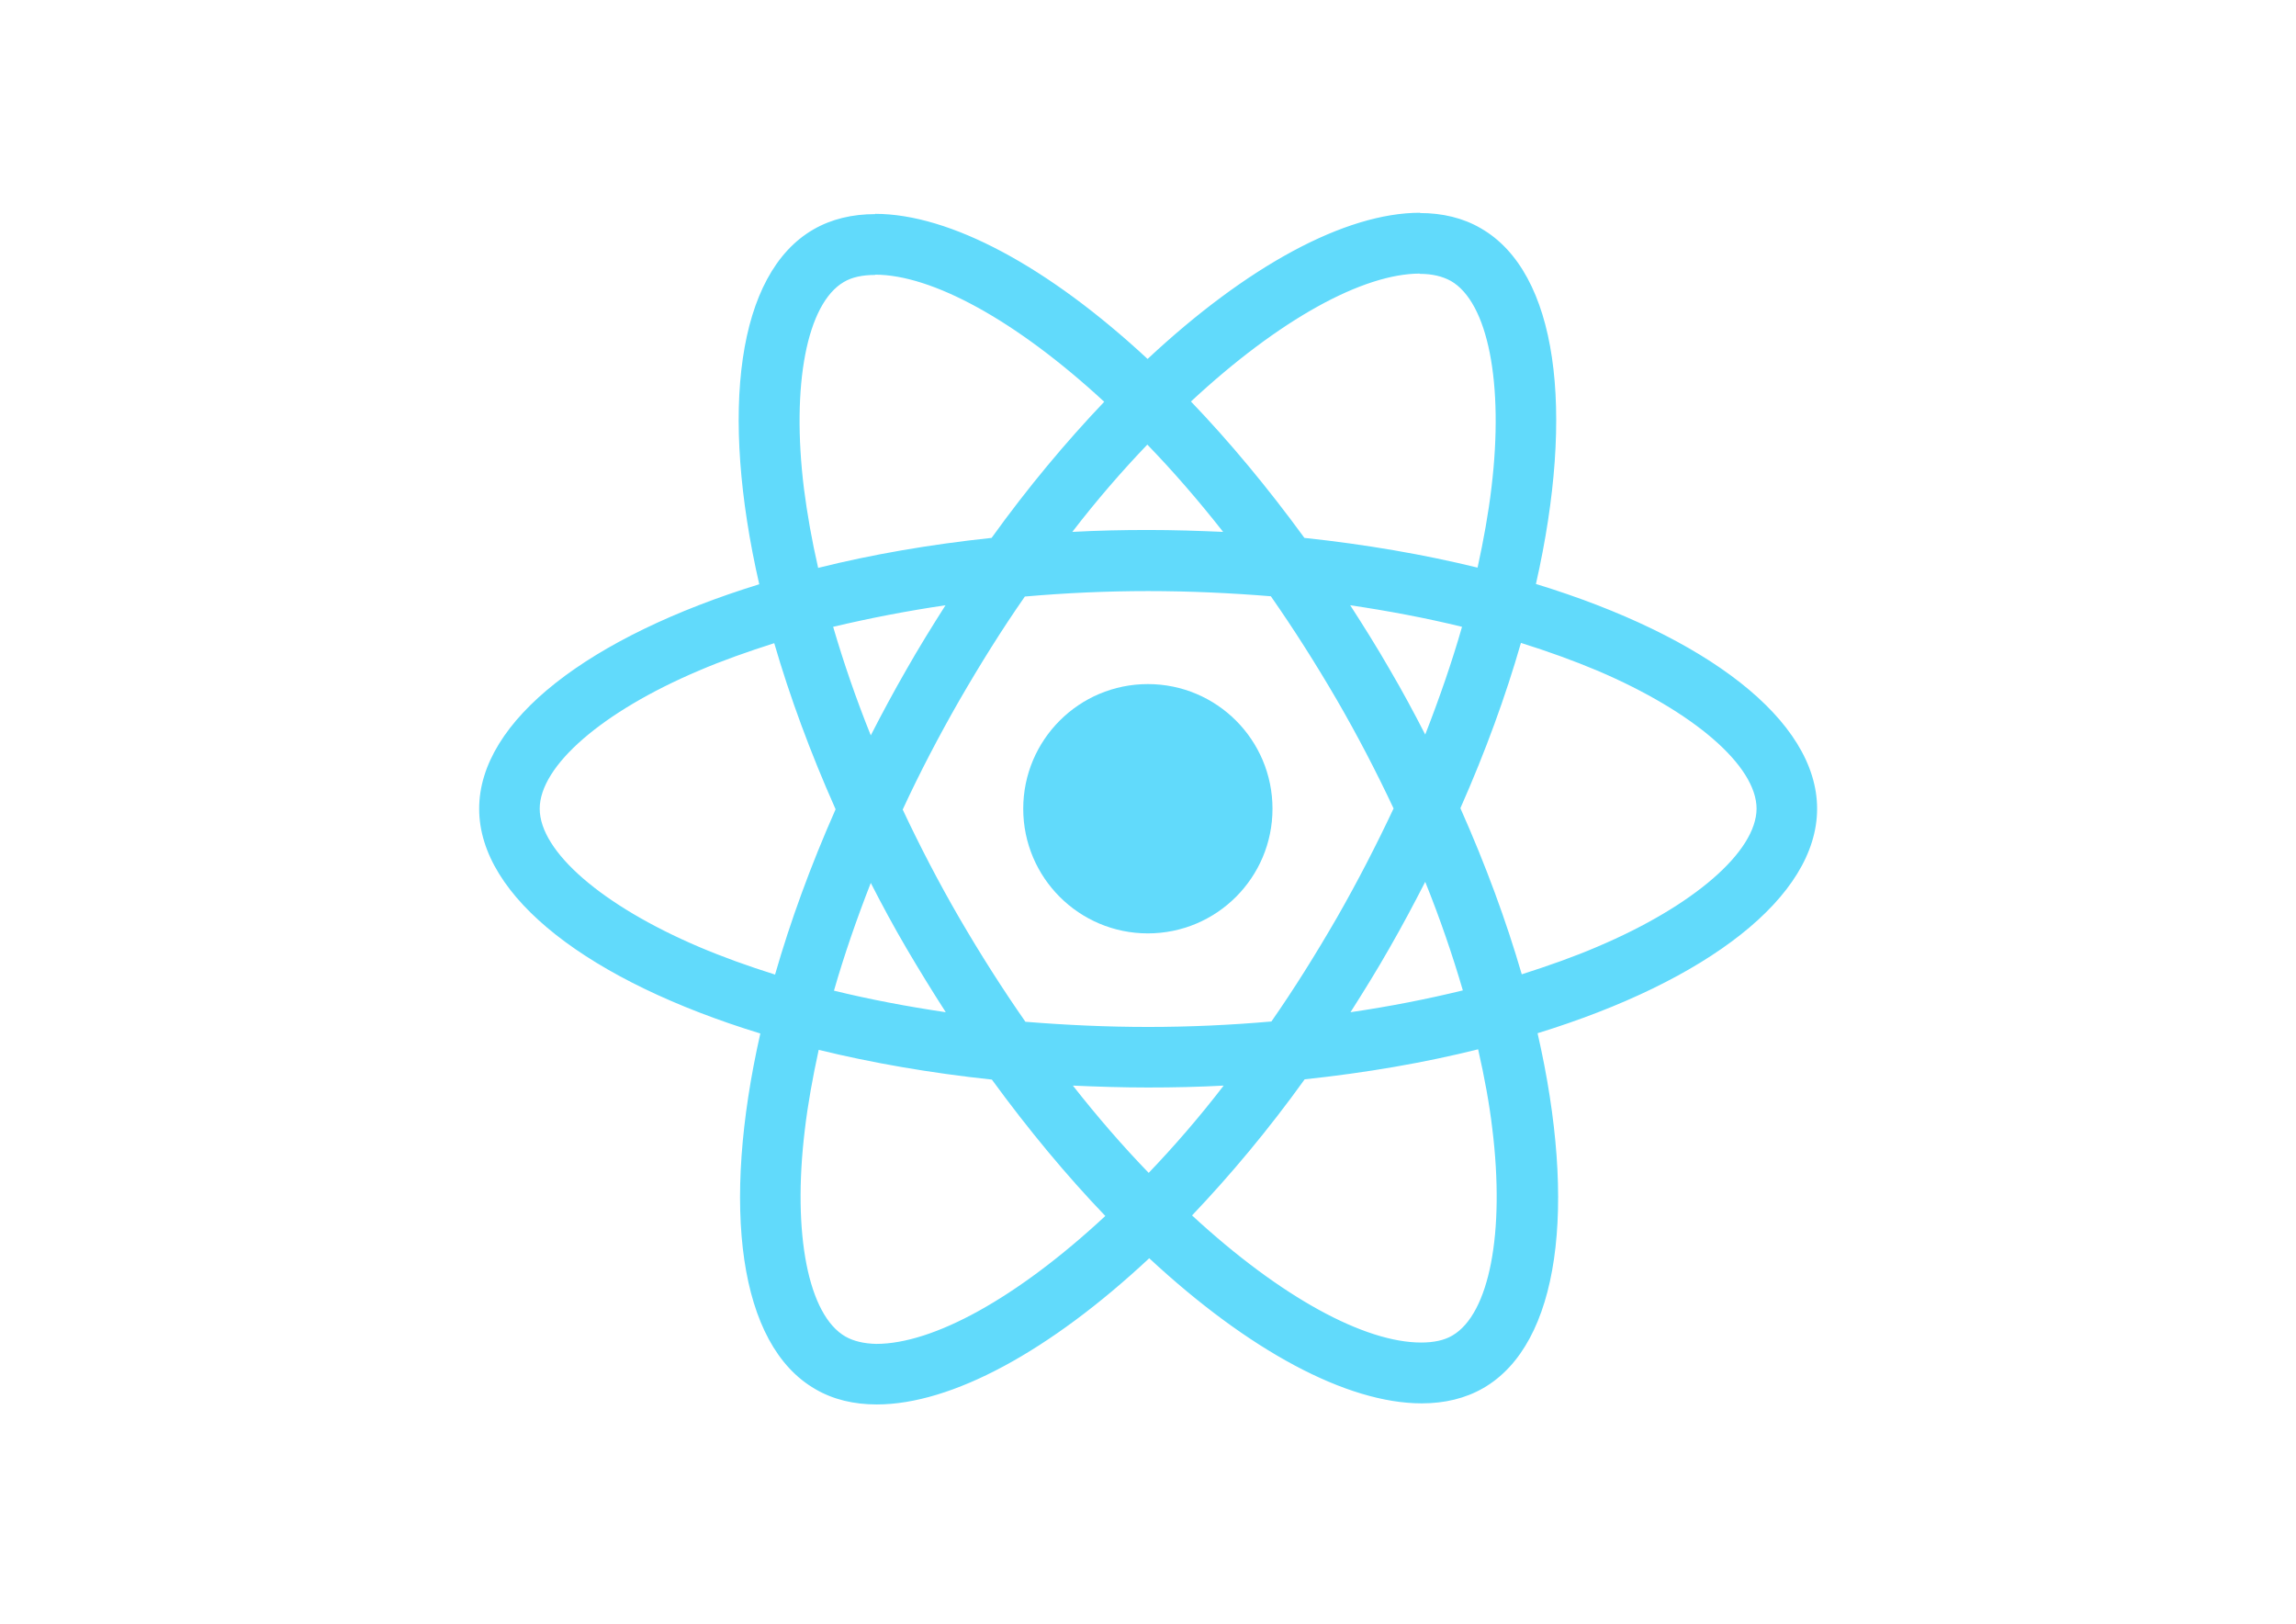
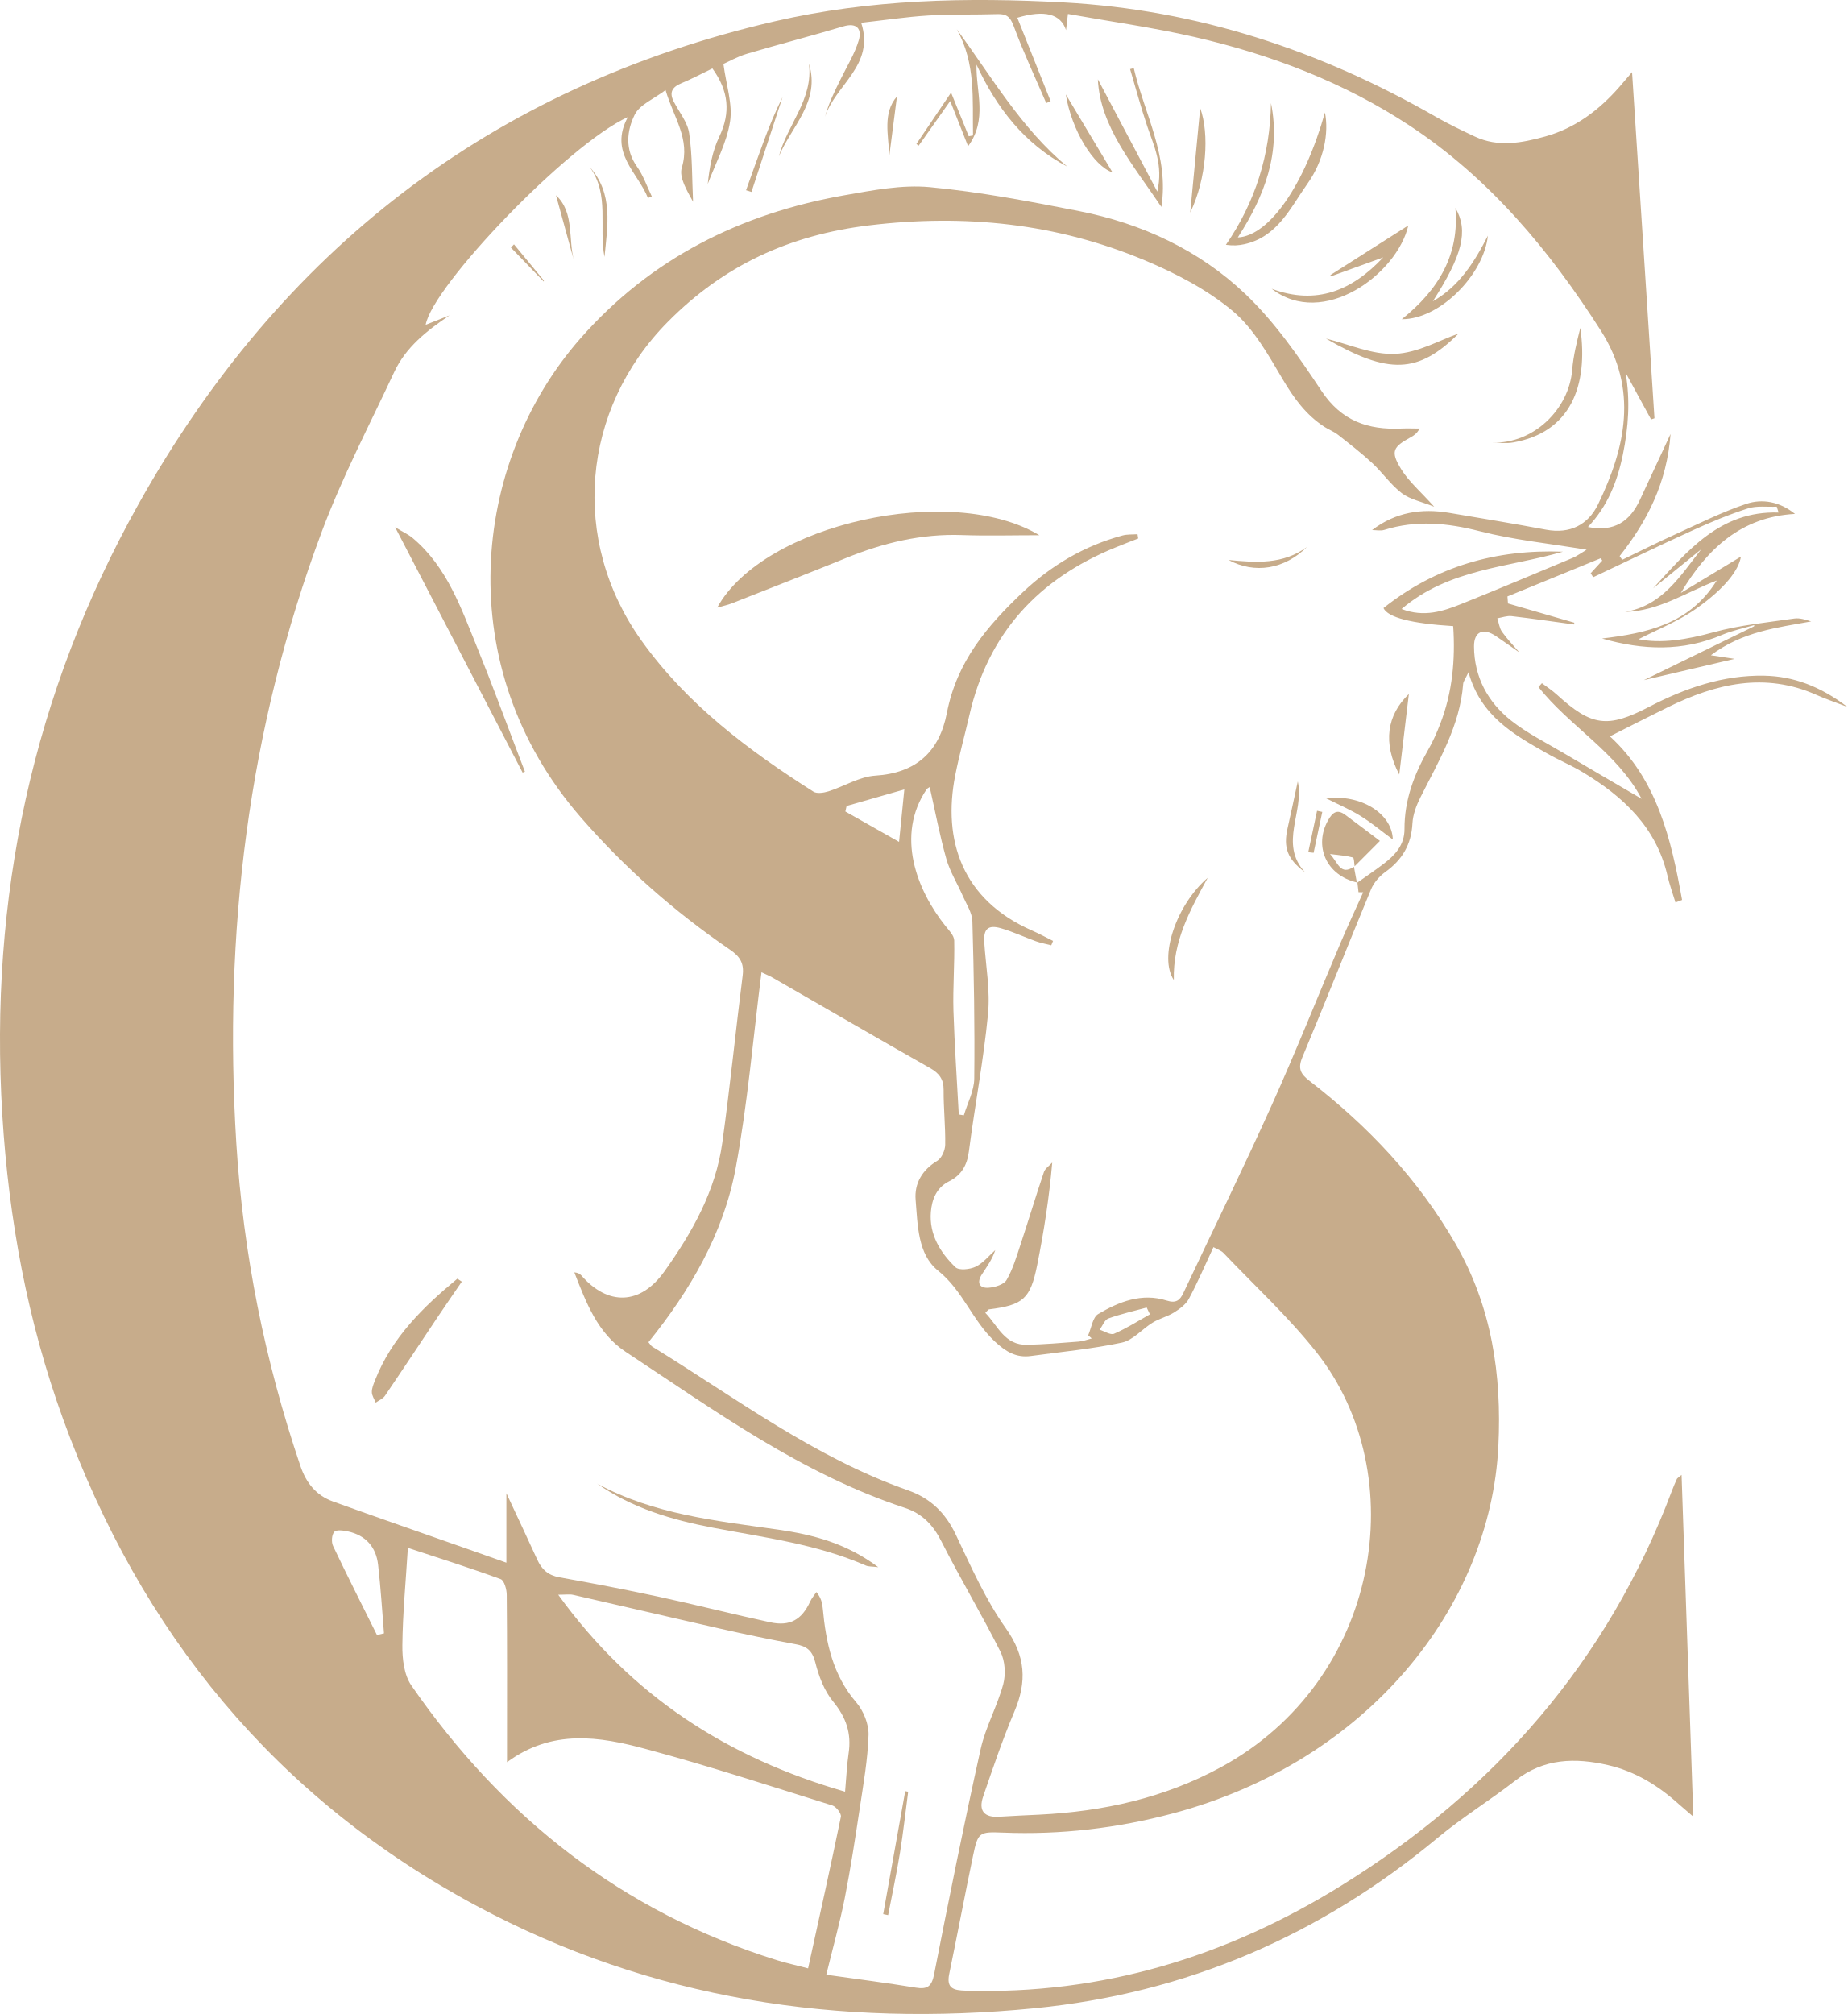
- <svg xmlns="http://www.w3.org/2000/svg" viewBox="0 0 841.9 595.3">
-   <g fill="#61DAFB">
-     <path d="M666.3 296.5c0-32.5-40.7-63.3-103.1-82.4 14.4-63.6 8-114.2-20.2-130.4-6.5-3.8-14.1-5.6-22.4-5.6v22.3c4.6 0 8.3.9 11.4 2.6 13.6 7.8 19.5 37.5 14.9 75.7-1.1 9.4-2.9 19.3-5.1 29.4-19.6-4.8-41-8.5-63.5-10.9-13.5-18.5-27.5-35.3-41.6-50 32.6-30.3 63.2-46.9 84-46.9V78c-27.5 0-63.5 19.6-99.9 53.6-36.4-33.8-72.4-53.2-99.9-53.2v22.3c20.7 0 51.4 16.5 84 46.6-14 14.7-28 31.4-41.3 49.9-22.6 2.4-44 6.1-63.6 11-2.3-10-4-19.7-5.2-29-4.7-38.2 1.1-67.9 14.6-75.8 3-1.8 6.9-2.6 11.5-2.6V78.5c-8.4 0-16 1.8-22.6 5.6-28.1 16.2-34.4 66.7-19.9 130.1-62.2 19.2-102.7 49.9-102.7 82.3 0 32.5 40.7 63.3 103.1 82.4-14.4 63.6-8 114.2 20.2 130.4 6.5 3.8 14.1 5.6 22.5 5.6 27.5 0 63.5-19.6 99.9-53.6 36.4 33.8 72.4 53.2 99.9 53.2 8.4 0 16-1.8 22.6-5.6 28.1-16.2 34.4-66.7 19.9-130.1 62-19.1 102.5-49.9 102.5-82.3zm-130.2-66.7c-3.7 12.9-8.3 26.2-13.5 39.5-4.1-8-8.4-16-13.1-24-4.6-8-9.5-15.8-14.4-23.4 14.2 2.1 27.9 4.7 41 7.9zm-45.8 106.5c-7.8 13.5-15.8 26.3-24.1 38.2-14.9 1.3-30 2-45.2 2-15.1 0-30.2-.7-45-1.9-8.3-11.9-16.4-24.6-24.2-38-7.6-13.1-14.5-26.4-20.8-39.8 6.2-13.4 13.2-26.8 20.7-39.9 7.8-13.5 15.8-26.3 24.1-38.2 14.9-1.3 30-2 45.2-2 15.1 0 30.2.7 45 1.9 8.3 11.9 16.4 24.6 24.2 38 7.6 13.1 14.5 26.4 20.8 39.8-6.3 13.4-13.2 26.8-20.7 39.9zm32.3-13c5.4 13.4 10 26.8 13.8 39.8-13.1 3.2-26.9 5.9-41.2 8 4.9-7.7 9.8-15.6 14.4-23.7 4.6-8 8.9-16.1 13-24.1zM421.2 430c-9.3-9.6-18.6-20.3-27.8-32 9 .4 18.2.7 27.5.7 9.4 0 18.7-.2 27.8-.7-9 11.7-18.3 22.4-27.5 32zm-74.4-58.9c-14.2-2.1-27.9-4.7-41-7.9 3.7-12.9 8.3-26.2 13.5-39.5 4.1 8 8.4 16 13.1 24 4.7 8 9.5 15.8 14.4 23.4zM420.7 163c9.3 9.6 18.6 20.3 27.8 32-9-.4-18.2-.7-27.5-.7-9.4 0-18.7.2-27.8.7 9-11.7 18.3-22.4 27.5-32zm-74 58.9c-4.9 7.7-9.8 15.6-14.4 23.7-4.6 8-8.9 16-13 24-5.4-13.4-10-26.8-13.8-39.8 13.1-3.1 26.9-5.8 41.2-7.9zm-90.5 125.2c-35.4-15.1-58.3-34.9-58.3-50.6 0-15.7 22.9-35.6 58.3-50.6 8.6-3.7 18-7 27.7-10.1 5.7 19.6 13.2 40 22.5 60.9-9.2 20.8-16.6 41.1-22.2 60.6-9.9-3.1-19.3-6.5-28-10.2zM310 490c-13.6-7.8-19.5-37.5-14.9-75.7 1.1-9.4 2.9-19.3 5.1-29.4 19.6 4.8 41 8.5 63.5 10.9 13.5 18.5 27.5 35.3 41.6 50-32.6 30.3-63.2 46.9-84 46.9-4.5-.1-8.3-1-11.3-2.7zm237.2-76.2c4.7 38.2-1.1 67.9-14.6 75.8-3 1.8-6.9 2.6-11.5 2.6-20.7 0-51.4-16.5-84-46.6 14-14.7 28-31.4 41.3-49.9 22.6-2.4 44-6.1 63.6-11 2.3 10.1 4.1 19.8 5.2 29.1zm38.5-66.7c-8.6 3.7-18 7-27.7 10.1-5.7-19.6-13.2-40-22.5-60.9 9.2-20.8 16.6-41.1 22.2-60.6 9.9 3.1 19.3 6.5 28.1 10.2 35.4 15.1 58.3 34.9 58.3 50.6-.1 15.7-23 35.6-58.4 50.6zM320.8 78.4z" />
-     <circle cx="420.9" cy="296.5" r="45.7" />
-     <path d="M520.5 78.1z" />
-   </g>
+ <svg xmlns="http://www.w3.org/2000/svg" id="Layer_1" data-name="Layer 1" viewBox="0 0 476.43 519.4">
+   <defs>
+     <style>
+       .cls-1 {
+         fill: #c7ac8b;
+         stroke-width: 0px;
+       }
+     </style>
+   </defs>
+   <path class="cls-1" d="M433.68,380.37c1.01,29.4,2,58.12,3.03,88.14-1.92-1.66-2.88-2.46-3.81-3.29-5.29-4.77-11.22-8.4-18.21-10.01-8.44-1.94-16.49-1.77-23.8,3.93-6.57,5.12-13.73,9.52-20.13,14.84-30.24,25.15-64.76,40.08-103.92,43.93-50.44,4.96-98.75-2.18-143.85-26.35-52-27.87-86.76-70.5-106.73-125.6-9.18-25.32-14.01-51.53-15.66-78.41-3.44-55.97,7.81-108.77,35.18-157.65C72.25,64.76,126.56,22.45,199.78,5.5,224.37-.19,249.32-.75,274.44.63c34.43,1.9,66.11,12.41,95.84,29.48,3.26,1.87,6.67,3.5,10.08,5.1,6.02,2.83,12.13,1.65,18.14-.01,7.77-2.15,13.94-6.83,19.18-12.83.86-.98,1.7-1.98,3.23-3.77,1.97,30.39,3.87,59.84,5.78,89.28-.29.1-.58.2-.87.3-2.19-4.02-4.38-8.03-6.57-12.05,1.22,7.2.72,14.1-.7,21.06-1.42,6.96-3.93,13.34-9.02,18.72,6.85,1.38,10.88-1.52,13.45-7.09,2.47-5.34,4.96-10.67,7.86-16.89-.93,12.52-5.96,22.42-13.13,31.48.22.32.44.64.66.96,4.52-2.18,9-4.44,13.57-6.51,6.09-2.76,12.1-5.79,18.41-7.91,4.16-1.4,8.62-.6,12.58,2.58-13.9.77-22.67,9.02-29.44,20.39,5.12-3.1,10.24-6.19,15.5-9.38-.55,3.45-4.03,8.11-11.49,13.39-4.77,3.37-10.38,5.56-14.91,7.92,5.8,1.19,12.44.11,19.29-1.78,6.78-1.87,13.9-2.53,20.89-3.56,1.38-.2,2.87.3,4.33.75-8.79,1.61-17.72,2.6-25.86,8.73,2.41.37,4.14.63,6.12.93-7.93,1.86-15.56,3.65-23.4,5.48,9.65-4.71,19.03-9.29,28.41-13.87.02-.11.04-.22.06-.33-2.78.83-5.68,1.41-8.33,2.54-10.13,4.32-20.38,3.96-30.93.93,11.55-1.39,22.6-3.7,29.58-14.96-7.99,3.08-15.03,7.91-23.65,8.1,9.64-1.6,14.26-9.31,19.64-16.14-4.13,3.35-8.26,6.71-12.4,10.06,8.84-9.61,17.27-20.05,32.37-19.55-.16-.5-.33-1.01-.49-1.51-2.48.11-5.13-.29-7.41.44-4.83,1.55-9.54,3.52-14.17,5.62-8.63,3.93-17.17,8.07-25.75,12.13-.22-.34-.44-.68-.65-1.02.99-1.09,1.99-2.17,2.98-3.26-.12-.21-.24-.42-.35-.63-8.03,3.29-16.06,6.58-24.1,9.87.05.6.1,1.2.14,1.81,5.7,1.65,11.4,3.31,17.1,4.96-.01.15-.02.31-.03.46-5.38-.73-10.75-1.53-16.14-2.15-1.19-.14-2.45.35-3.68.56.39,1.17.53,2.52,1.22,3.49,1.36,1.91,3.01,3.61,4.48,5.32-1.92-1.34-3.96-2.8-6.04-4.21-3.26-2.21-5.69-1.23-5.67,2.64.03,7.87,3.55,14.37,9.58,19.14,4.19,3.31,9.09,5.73,13.71,8.48,6.45,3.83,12.94,7.59,19.94,11.69-6.41-12.08-18.59-18.66-26.6-28.83.29-.33.59-.66.88-.99,1.28.97,2.65,1.85,3.83,2.93,9,8.22,13.12,8.74,23.83,3.16,9.3-4.84,19.15-8.23,29.7-8.02,7.42.14,14.4,2.7,21.41,8.04-3.35-1.29-5.67-2.06-7.9-3.06-13.39-5.99-26.03-2.92-38.41,3.16-4.9,2.41-9.77,4.9-14.92,7.5,12.23,11.22,15.81,26.55,18.61,42.2-.57.22-1.14.44-1.7.65-.7-2.31-1.53-4.58-2.07-6.93-2.9-12.5-11.41-20.4-21.85-26.68-2.99-1.8-6.25-3.15-9.29-4.88-8.46-4.81-17.03-9.56-20.17-20.9-.81,1.73-1.33,2.36-1.38,3.02-.83,10.83-6.31,19.88-11.02,29.25-1.05,2.08-1.94,4.46-2.06,6.74-.28,5.44-2.65,9.4-7,12.52-1.53,1.1-2.96,2.75-3.68,4.47-5.98,14.41-11.7,28.93-17.72,43.32-1.2,2.87-.46,4.28,1.79,6.02,15.17,11.71,28.15,25.43,37.76,42.14,9.3,16.17,11.91,33.66,11.01,52.09-2.03,41.51-33.73,81.33-83.86,94.72-14.41,3.85-29.03,5.57-43.93,4.97-6.14-.25-6.43-.08-7.7,6.01-2.12,10.14-4.04,20.32-6.14,30.46-.78,3.77,1.2,4.2,4.26,4.29,35.13,1.07,67.27-8.75,96.87-27.1,39.57-24.52,68.77-57.91,85.27-101.84.38-1.01.81-2,1.25-2.98.07-.21.35-.34,1.23-1.09ZM349.97,227.68c2.3-1.63,4.64-3.2,6.88-4.91,2.96-2.26,5.39-4.86,5.37-8.96-.03-7.45,2.48-14.13,6.14-20.5,1.2-2.09,2.19-4.33,3.06-6.58,3.17-8.16,3.94-16.62,3.36-25.26q-16.25-1.01-17.98-4.65c13.58-10.83,29.15-15.2,46.27-14.54-13.99,4.09-29.35,4.33-41.6,14.78,5.83,2.23,10.71.58,15.46-1.32,9.6-3.85,19.12-7.87,28.66-11.86,1.14-.48,2.15-1.25,3.61-2.11-9.67-1.61-18.81-2.53-27.6-4.78-8.33-2.13-16.34-2.91-24.6-.33-.96.3-2.08.04-3.13.04,6.09-4.65,12.78-5.64,19.88-4.44,8.32,1.41,16.66,2.78,24.96,4.34,6.19,1.16,10.87-1.25,13.43-6.53,7.14-14.72,10.37-29.68.73-44.79-13.17-20.62-28.62-39.21-49.2-52.8-16.99-11.22-35.86-18.41-55.65-22.95-10.68-2.45-21.57-3.96-32.6-5.94-.25,2.15-.38,3.18-.49,4.18-1.35-4.18-5.52-5.32-12.57-3.2,2.87,7.19,5.74,14.36,8.6,21.53-.38.16-.76.32-1.14.48-2.84-6.61-5.91-13.14-8.4-19.88-.89-2.4-1.86-3.15-4.22-3.07-5.92.19-11.86,0-17.77.36-5.59.34-11.14,1.19-17.33,1.88,3.61,11.04-6.75,16.05-9.31,24.27.87-3.46,2.47-6.58,4.02-9.74,1.63-3.32,3.64-6.54,4.68-10.05.81-2.76-.39-4.63-4.03-3.54-8.22,2.47-16.55,4.6-24.77,7.04-2.5.74-4.82,2.07-6.12,2.64.74,5.55,2.42,10.41,1.71,14.88-.87,5.52-3.74,10.73-5.75,16.07.44-4.2,1.18-8.44,2.96-12.16,3.02-6.29,2.42-11.86-1.76-17.63-2.76,1.33-5.35,2.72-8.05,3.84-2.35.98-3.12,2.37-1.93,4.69,1.39,2.72,3.58,5.33,3.99,8.2.84,5.81.72,11.76,1,17.65-1.53-2.83-3.67-6.25-2.9-8.78,2.26-7.42-2.12-12.89-4.19-20.02-3.02,2.3-6.67,3.74-7.96,6.35-2.04,4.15-2.57,8.97.61,13.42,1.63,2.29,2.55,5.08,3.8,7.65-.33.14-.66.28-.99.41-2.64-6.63-10.16-11.71-5.18-20.87-15.33,6.95-50.37,43.48-52.15,53.58,1.97-.78,4.06-1.61,6.15-2.44-5.89,3.98-11.26,8.2-14.28,14.66-6.36,13.63-13.39,27.03-18.65,41.09-19.05,50.91-25.42,103.72-22.05,157.82,1.78,28.47,7.37,56.18,16.53,83.19,1.5,4.41,4.09,7.58,8.39,9.13,11.5,4.15,23.05,8.15,34.59,12.21,3.13,1.1,6.25,2.21,10.14,3.58v-17.91c3.02,6.47,5.53,11.79,7.97,17.14,1.14,2.5,2.79,4.01,5.66,4.53,8.6,1.54,17.18,3.19,25.72,5.03,9.59,2.07,19.1,4.51,28.69,6.58,5.12,1.11,8.16-.69,10.3-5.34.4-.88,1.07-1.64,1.62-2.46,1.2,1.49,1.51,2.82,1.63,4.17.82,8.83,2.55,17.21,8.64,24.28,1.86,2.17,3.25,5.6,3.17,8.41-.2,6.37-1.34,12.72-2.29,19.05-1.16,7.7-2.34,15.41-3.85,23.05-1.27,6.4-3.04,12.7-4.76,19.73,7.97,1.13,15.54,2.09,23.07,3.33,3.07.5,4.13-.35,4.75-3.49,3.81-19.38,7.7-38.75,11.99-58.03,1.27-5.72,4.29-11.04,5.82-16.72.69-2.58.48-6.01-.7-8.37-4.81-9.6-10.36-18.84-15.21-28.42-2.15-4.26-4.93-7.21-9.45-8.7-26.6-8.76-49.01-25.06-72.02-40.25-7.28-4.81-10.19-12.72-13.23-20.48.8.07,1.4.33,1.79.77,6.9,7.94,15.26,7.65,21.43-1,7.17-10.05,13.21-20.74,14.94-33.18,1.99-14.37,3.44-28.81,5.26-43.2.39-3.11-.7-4.85-3.25-6.59-14.28-9.77-27.16-21.08-38.55-34.2-33.56-38.65-28.32-91.25-.07-123.44,18.15-20.67,41.36-32.24,68.15-36.95,7.24-1.27,14.75-2.76,21.94-2.09,12.96,1.22,25.83,3.68,38.62,6.2,16.14,3.19,30.91,10.07,42.78,21.35,7.61,7.23,13.79,16.17,19.64,24.99,5.16,7.77,12,10.11,20.58,9.72,1.58-.07,3.16,0,4.74,0-.7,1.31-1.47,1.79-2.26,2.23-4.64,2.53-5.29,3.67-2.54,8.18,1.99,3.26,5.07,5.85,8.56,9.75-3.36-1.34-6.27-1.89-8.37-3.5-2.85-2.17-4.95-5.29-7.6-7.75-2.8-2.59-5.83-4.93-8.83-7.29-1.04-.82-2.34-1.31-3.47-2.03-4.76-3.06-7.9-7.39-10.78-12.26-3.72-6.29-7.49-13.12-12.94-17.67-6.6-5.51-14.64-9.69-22.64-13.04-22.78-9.54-46.37-12.01-71.11-9.02-20.56,2.49-37.53,10.35-51.92,24.9-22.35,22.61-25.23,56.37-6.76,82.22,11.74,16.43,27.54,28.25,44.32,38.92.92.59,2.69.3,3.9-.08,4.06-1.29,7.99-3.79,12.08-4.05,10.46-.66,16.49-6.09,18.44-16.17,2.57-13.27,10.42-22.47,19.57-31.12,7.34-6.93,15.88-11.98,25.7-14.64,1.24-.34,2.6-.23,3.9-.33.06.37.12.74.18,1.1-1.96.77-3.93,1.52-5.88,2.32-19.79,8.05-32.79,22.03-37.64,43.14-1.2,5.23-2.66,10.42-3.69,15.68-3.25,16.58,1.71,32.03,19.83,39.98,1.84.81,3.61,1.77,5.41,2.67-.15.38-.31.75-.46,1.13-1.32-.34-2.68-.58-3.96-1.04-3.04-1.09-5.98-2.49-9.07-3.37-3.3-.94-4.47.24-4.25,3.63.4,6.17,1.56,12.42.97,18.51-1.15,11.87-3.4,23.62-4.94,35.46-.46,3.57-1.96,6.1-5.06,7.65-3.34,1.67-4.48,4.75-4.74,7.95-.46,5.74,2.39,10.43,6.33,14.23.91.88,3.73.58,5.22-.13,1.93-.93,3.4-2.81,5.06-4.29-.79,2.43-2.19,4.32-3.47,6.29-1.34,2.06-.69,3.59,1.74,3.42,1.64-.12,3.96-.81,4.65-2.01,1.63-2.81,2.57-6.05,3.61-9.18,2.05-6.2,3.93-12.47,6.02-18.66.32-.94,1.41-1.62,2.14-2.43-.79,9.08-2.15,17.79-3.88,26.43-1.76,8.77-3.64,10.32-12.43,11.43-.2.03-.36.33-.95.89,3.24,3.31,4.95,8.42,10.86,8.25,4.42-.12,8.83-.48,13.23-.83,1.13-.09,2.24-.53,3.36-.81-.31-.27-.62-.54-.92-.81.83-1.88,1.15-4.64,2.59-5.49,5.37-3.17,11.23-5.51,17.63-3.48,2.43.77,3.43-.02,4.36-2,7.61-16.17,15.48-32.22,22.82-48.52,6.23-13.84,11.84-27.96,17.78-41.93,1.83-4.31,3.83-8.56,5.75-12.83-.4-.01-.8-.01-1.21-.02-.09-.83-.19-1.65-.28-2.48l-.11.07ZM196.39,250.75c-2.17,17.02-3.57,33.9-6.65,50.47-3.14,16.91-11.75,31.6-22.5,44.93.44.52.64.92.96,1.12,21.5,13.23,41.82,28.59,65.99,37.08,5.79,2.03,9.65,5.82,12.31,11.42,3.92,8.25,7.66,16.76,12.91,24.15,5.12,7.22,5.47,13.76,2.2,21.48-3.03,7.17-5.54,14.56-8.06,21.93-1.26,3.68.31,5.43,4.08,5.2,3.48-.22,6.97-.37,10.46-.54,16.44-.82,32.17-4.3,46.77-12.23,41.19-22.38,49.72-75.38,24.6-107.09-7.22-9.12-15.89-17.09-23.94-25.55-.58-.61-1.51-.89-2.57-1.49-2.18,4.66-4.07,9.1-6.34,13.33-.77,1.45-2.36,2.6-3.81,3.51-1.71,1.07-3.78,1.56-5.51,2.61-2.72,1.65-5.07,4.56-7.95,5.17-7.72,1.65-15.64,2.38-23.49,3.46-3.8.52-6.49-1.15-9.27-3.73-5.79-5.37-8.24-13.15-14.66-18.29-5.26-4.21-5.24-11.79-5.78-18.26-.35-4.19,1.67-7.7,5.58-10.06,1.14-.69,2.02-2.71,2.05-4.15.08-4.7-.44-9.41-.41-14.11.02-2.82-1.15-4.33-3.51-5.67-13.57-7.69-27.05-15.53-40.57-23.3-.9-.51-1.87-.9-2.89-1.39ZM130.76,454.46v-5.2c0-12.65.05-25.3-.07-37.95,0-1.41-.65-3.72-1.56-4.06-7.53-2.77-15.19-5.18-23.94-8.07-.55,8.9-1.34,17.01-1.42,25.14-.04,3.47.43,7.63,2.31,10.34,23.52,34.05,54.44,58.42,94.26,70.85,2.36.74,4.79,1.26,8.07,2.12,2.94-13.39,5.81-26.22,8.46-39.09.17-.82-1.21-2.61-2.19-2.92-16.02-5-31.98-10.23-48.18-14.58-11.88-3.21-24.07-5.18-35.74,3.42ZM217.95,462.07c.34-3.8.46-6.87.91-9.89.78-5.13-.63-9.27-3.99-13.35-2.29-2.78-3.71-6.55-4.6-10.11-.77-3.06-2.22-4.16-5.06-4.68-6.47-1.19-12.92-2.54-19.33-3.99-12.7-2.87-25.37-5.86-38.07-8.75-.92-.21-1.93-.03-3.84-.03,18.91,26.16,43.58,42.02,73.98,50.8ZM247.27,287.42c.44.07.88.14,1.31.21.94-3.16,2.65-6.31,2.68-9.48.15-13.51-.09-27.02-.48-40.53-.06-2.22-1.54-4.42-2.48-6.57-1.39-3.19-3.29-6.21-4.23-9.51-1.72-6.09-2.89-12.34-4.3-18.56-.21.15-.61.31-.81.6-8.03,11.92-2.49,25.98,4.82,35.16.93,1.17,2.28,2.52,2.31,3.81.13,6.03-.37,12.08-.2,18.1.28,8.93.91,17.85,1.38,26.77ZM97.22,421.66c.6-.14,1.21-.29,1.81-.43-.49-5.9-.84-11.82-1.52-17.7-.53-4.59-3.2-7.59-7.79-8.59-1.16-.25-2.96-.5-3.51.12-.67.74-.79,2.62-.32,3.62,3.66,7.71,7.53,15.33,11.33,22.98ZM218.34,207.86c-.11.47-.22.95-.32,1.42,4.35,2.46,8.71,4.93,13.85,7.84.48-4.78.87-8.63,1.36-13.53-5.79,1.66-10.34,2.97-14.89,4.27ZM296.57,338.96c-.28-.58-.56-1.16-.84-1.75-3.31.91-6.67,1.65-9.89,2.82-.97.35-1.5,1.9-2.24,2.9,1.26.39,2.81,1.44,3.72,1.04,3.21-1.39,6.19-3.3,9.25-5.01Z" />
+   <path class="cls-1" d="M268.04,138.03c-6.85,0-13.39.19-19.92-.04-10.44-.38-20.26,1.99-29.85,5.89-9.84,4.01-19.74,7.86-29.63,11.76-1.01.4-2.08.6-3.67,1.05,11.95-21.7,60.41-32.3,83.07-18.66Z" />
+   <path class="cls-1" d="M134.78,199.24c-10.78-20.76-21.57-41.51-32.87-63.26,1.91,1.16,3.35,1.8,4.5,2.76,8.95,7.51,12.55,18.22,16.76,28.51,3.69,9.05,7.03,18.23,10.53,27.36.56,1.47,1.12,2.93,1.68,4.4-.2.08-.4.15-.6.23Z" />
+   <path class="cls-1" d="M275.25,42.97c-11.04-5.85-18.21-15.1-23.41-26.3-.16,7.06,2.91,14.11-2.17,21.05-1.46-3.7-2.92-7.4-4.61-11.67-2.89,4.09-5.52,7.8-8.14,11.52-.19-.15-.39-.29-.58-.44,2.7-4.01,5.41-8.02,8.94-13.25,1.8,4.44,3.18,7.85,4.56,11.26.37-.07.73-.14,1.1-.21-.17-9.2.78-18.54-4.19-27.39,9.02,12.3,16.63,25.57,28.5,35.43Z" />
+   <path class="cls-1" d="M327.79,26.58c2.6,12.88-1.69,24.04-8.56,34.66,8.16-.42,17.26-13.66,22.47-32.22,1.05,5.2-.2,12.28-4.5,18.34-4.39,6.19-7.73,13.79-16.37,15.64-1.35.29-2.73.41-4.67.14,7.67-11.14,11.38-23.3,11.63-36.56Z" />
+   <path class="cls-1" d="M154.01,382.62c14.6,7.95,30.71,9.57,46.68,11.86,8.96,1.29,17.63,3.53,25.82,9.69-1.64-.21-2.52-.12-3.22-.43-12.58-5.51-26.08-7.2-39.4-9.75-10.59-2.02-20.9-5.04-29.88-11.37Z" />
+   <path class="cls-1" d="M119.1,330.53c-2.09,3.06-4.2,6.1-6.26,9.17-4.52,6.76-8.99,13.55-13.56,20.27-.52.77-1.57,1.18-2.38,1.76-.36-.9-.99-1.79-1-2.7-.02-1.02.44-2.09.83-3.08,4.33-11,12.4-18.9,21.22-26.18.39.25.77.5,1.15.76Z" />
+   <path class="cls-1" d="M350.08,227.61c-8.19-1.84-11.24-9.54-7.57-16.06,1.16-2.06,2.35-2.94,4.42-1.41,3.13,2.3,6.22,4.67,8.95,6.73-2.59,2.6-4.56,4.57-6.52,6.54-.14-.79-.11-2.18-.45-2.27-1.61-.45-3.31-.55-5.9-.9,2.15,2.31,2.64,5.61,6.17,3.3.25,1.38.51,2.77.77,4.14.02,0,.13-.07.13-.07Z" />
+   <path class="cls-1" d="M292.4,17.58c2.74,11.8,9.18,22.76,7.12,35.79-7.2-10.72-15.82-20.73-16.38-32.92,4.43,8.37,9.61,18.16,15.33,28.96,1.58-6.89-.87-11.72-2.56-16.74-1.65-4.89-2.99-9.9-4.46-14.85.31-.08.63-.16.95-.24Z" />
+   <path class="cls-1" d="M327.96,74.47c11.58,4.33,20.81.42,28.77-8.09-4.52,1.64-9.04,3.27-13.55,4.91-.02-.12-.04-.24-.06-.36,6.85-4.36,13.7-8.72,20.09-12.79-2.88,12.52-21.95,26.66-35.25,16.33Z" />
+   <path class="cls-1" d="M369.53,77.7c6.67-3.78,10.65-9.93,14.2-16.92-1.05,10.04-12.36,21.6-22.21,21.55,9.69-7.74,14.88-16.83,13.83-28.71,3.47,5.95,1.75,12.29-5.82,24.08Z" />
+   <path class="cls-1" d="M384.84,114.16c10.7.33,19.8-8.63,20.63-18.75.3-3.66,1.2-7.26,2.1-10.84,2.13,15.06-2.6,26.96-17.32,29.54-1.75.32-3.6.05-5.41.05Z" />
+   <path class="cls-1" d="M376.17,86.02c-10.44,10.4-18.07,10.62-34.2,1.3,5.79,1.4,11.88,4.21,17.84,3.94,5.9-.26,11.66-3.62,16.36-5.24Z" />
+   <path class="cls-1" d="M363.35,178.98c-.8,6.7-1.6,13.42-2.48,20.77-4.29-8.15-3.21-15.32,2.48-20.77Z" />
+   <path class="cls-1" d="M359.21,216.51c-2.92-2.16-5.46-4.29-8.25-6.03-2.66-1.66-5.59-2.9-8.95-4.6,8.99-1.11,17.03,3.95,17.2,10.63Z" />
+   <path class="cls-1" d="M311.47,226.38c-4.46,8.18-9.01,16.27-8.74,26.37-3.94-5.89.63-19.4,8.74-26.37Z" />
+   <path class="cls-1" d="M274.87,24.35c3.94,6.57,7.88,13.14,12.05,20.11-4.86-1.61-10.56-10.86-12.05-20.11Z" />
+   <path class="cls-1" d="M306.96,54.82c.92-9.6,1.83-19.18,2.57-26.94,2.41,6.58,1.66,18.2-2.57,26.94Z" />
+   <path class="cls-1" d="M227.78,493.65c1.89-10.57,3.79-21.15,5.68-31.72.25.05.51.1.76.15-.7,5.26-1.27,10.55-2.12,15.79-.87,5.37-2.02,10.7-3.05,16.04-.42-.09-.84-.17-1.27-.26Z" />
+   <path class="cls-1" d="M334.7,201.53c1.76,7.79-4.94,15.97,1.83,23.39-4.52-3.35-5.59-6.32-4.47-11.29.9-4.01,1.76-8.04,2.64-12.1Z" />
+   <path class="cls-1" d="M155.9,66.27c-1.52-7.74,1.4-16.1-3.82-23.21,6.19,6.92,4.59,15.17,3.82,23.21Z" />
+   <path class="cls-1" d="M192.41,49.06c1.54-4.28,3.04-8.58,4.64-12.85,1.41-3.77,2.93-7.51,4.78-11.18-2.67,8.16-5.35,16.31-8.02,24.47-.46-.14-.93-.29-1.4-.44Z" />
+   <path class="cls-1" d="M200.87,40.34c2.12-8.14,8.95-14.75,7.75-23.96,3.05,9.81-4.52,16.19-7.75,23.96Z" />
+   <path class="cls-1" d="M316.84,144.41c7.04.69,14.06,1.22,20.22-3.35-5.77,5.73-13.43,7.02-20.22,3.35Z" />
+   <path class="cls-1" d="M143.39,50.36c4.88,4.52,3.04,11.39,4.71,17.12-1.59-5.75-3.17-11.5-4.71-17.12Z" />
+   <path class="cls-1" d="M229.36,40.14c-.24-5.35-1.74-11.04,1.97-15.27-.61,4.69-1.29,9.98-1.97,15.27Z" />
+   <path class="cls-1" d="M337.4,219.78c.76-3.56,1.52-7.12,2.27-10.68.45.09.9.19,1.35.29-.75,3.51-1.5,7.03-2.24,10.54-.47-.05-.92-.1-1.38-.15Z" />
+   <path class="cls-1" d="M140.24,72.62c-2.83-2.93-5.65-5.85-8.48-8.78.27-.27.53-.54.8-.82,2.57,3.11,5.13,6.22,7.7,9.32,0,.1-.01.19-.02.28Z" />
</svg>
